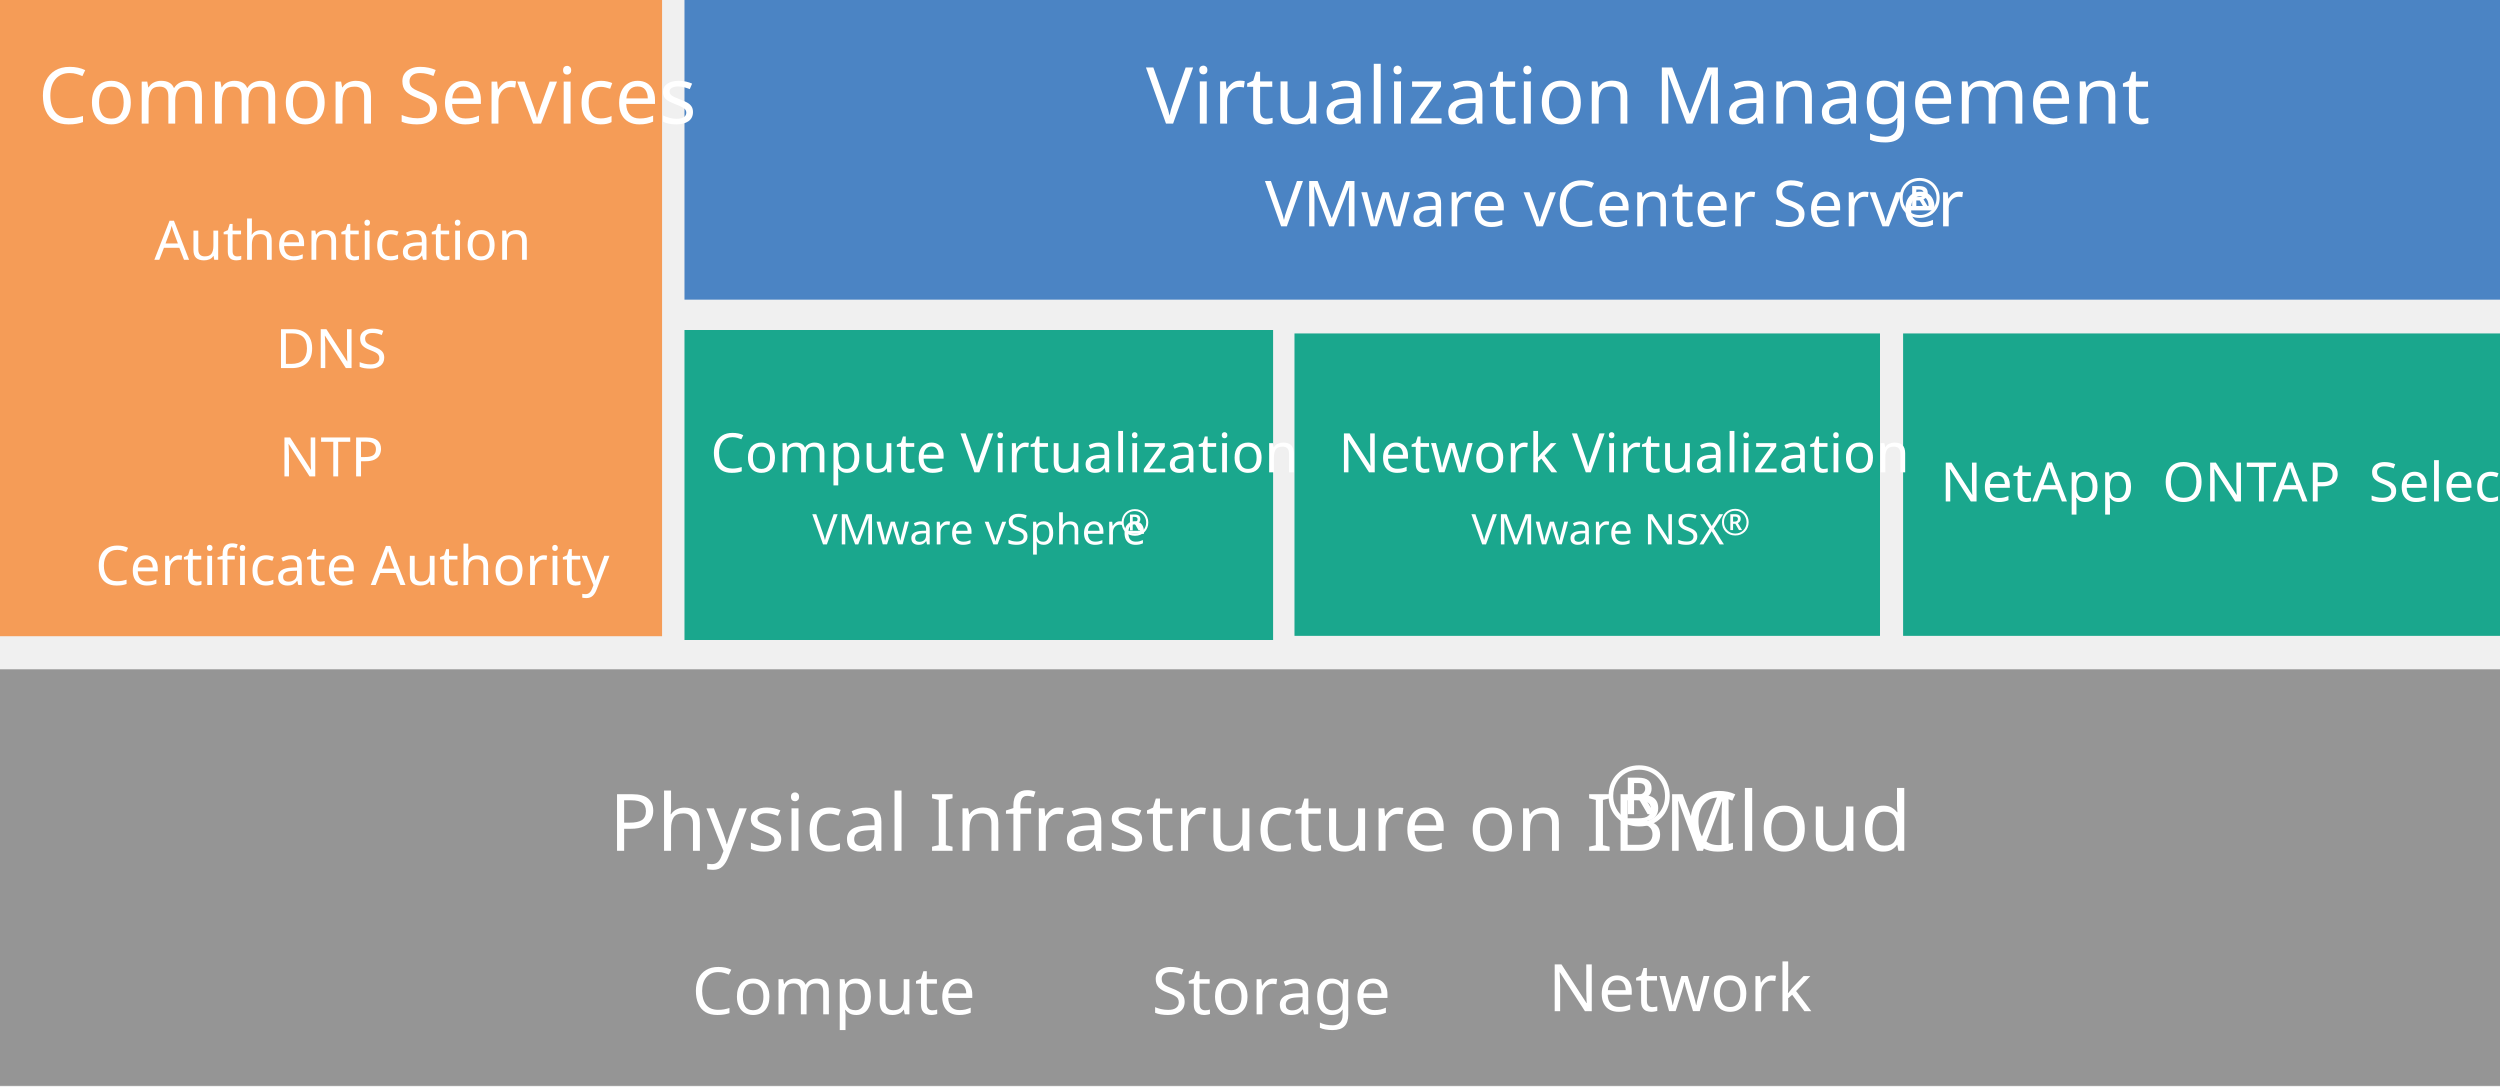
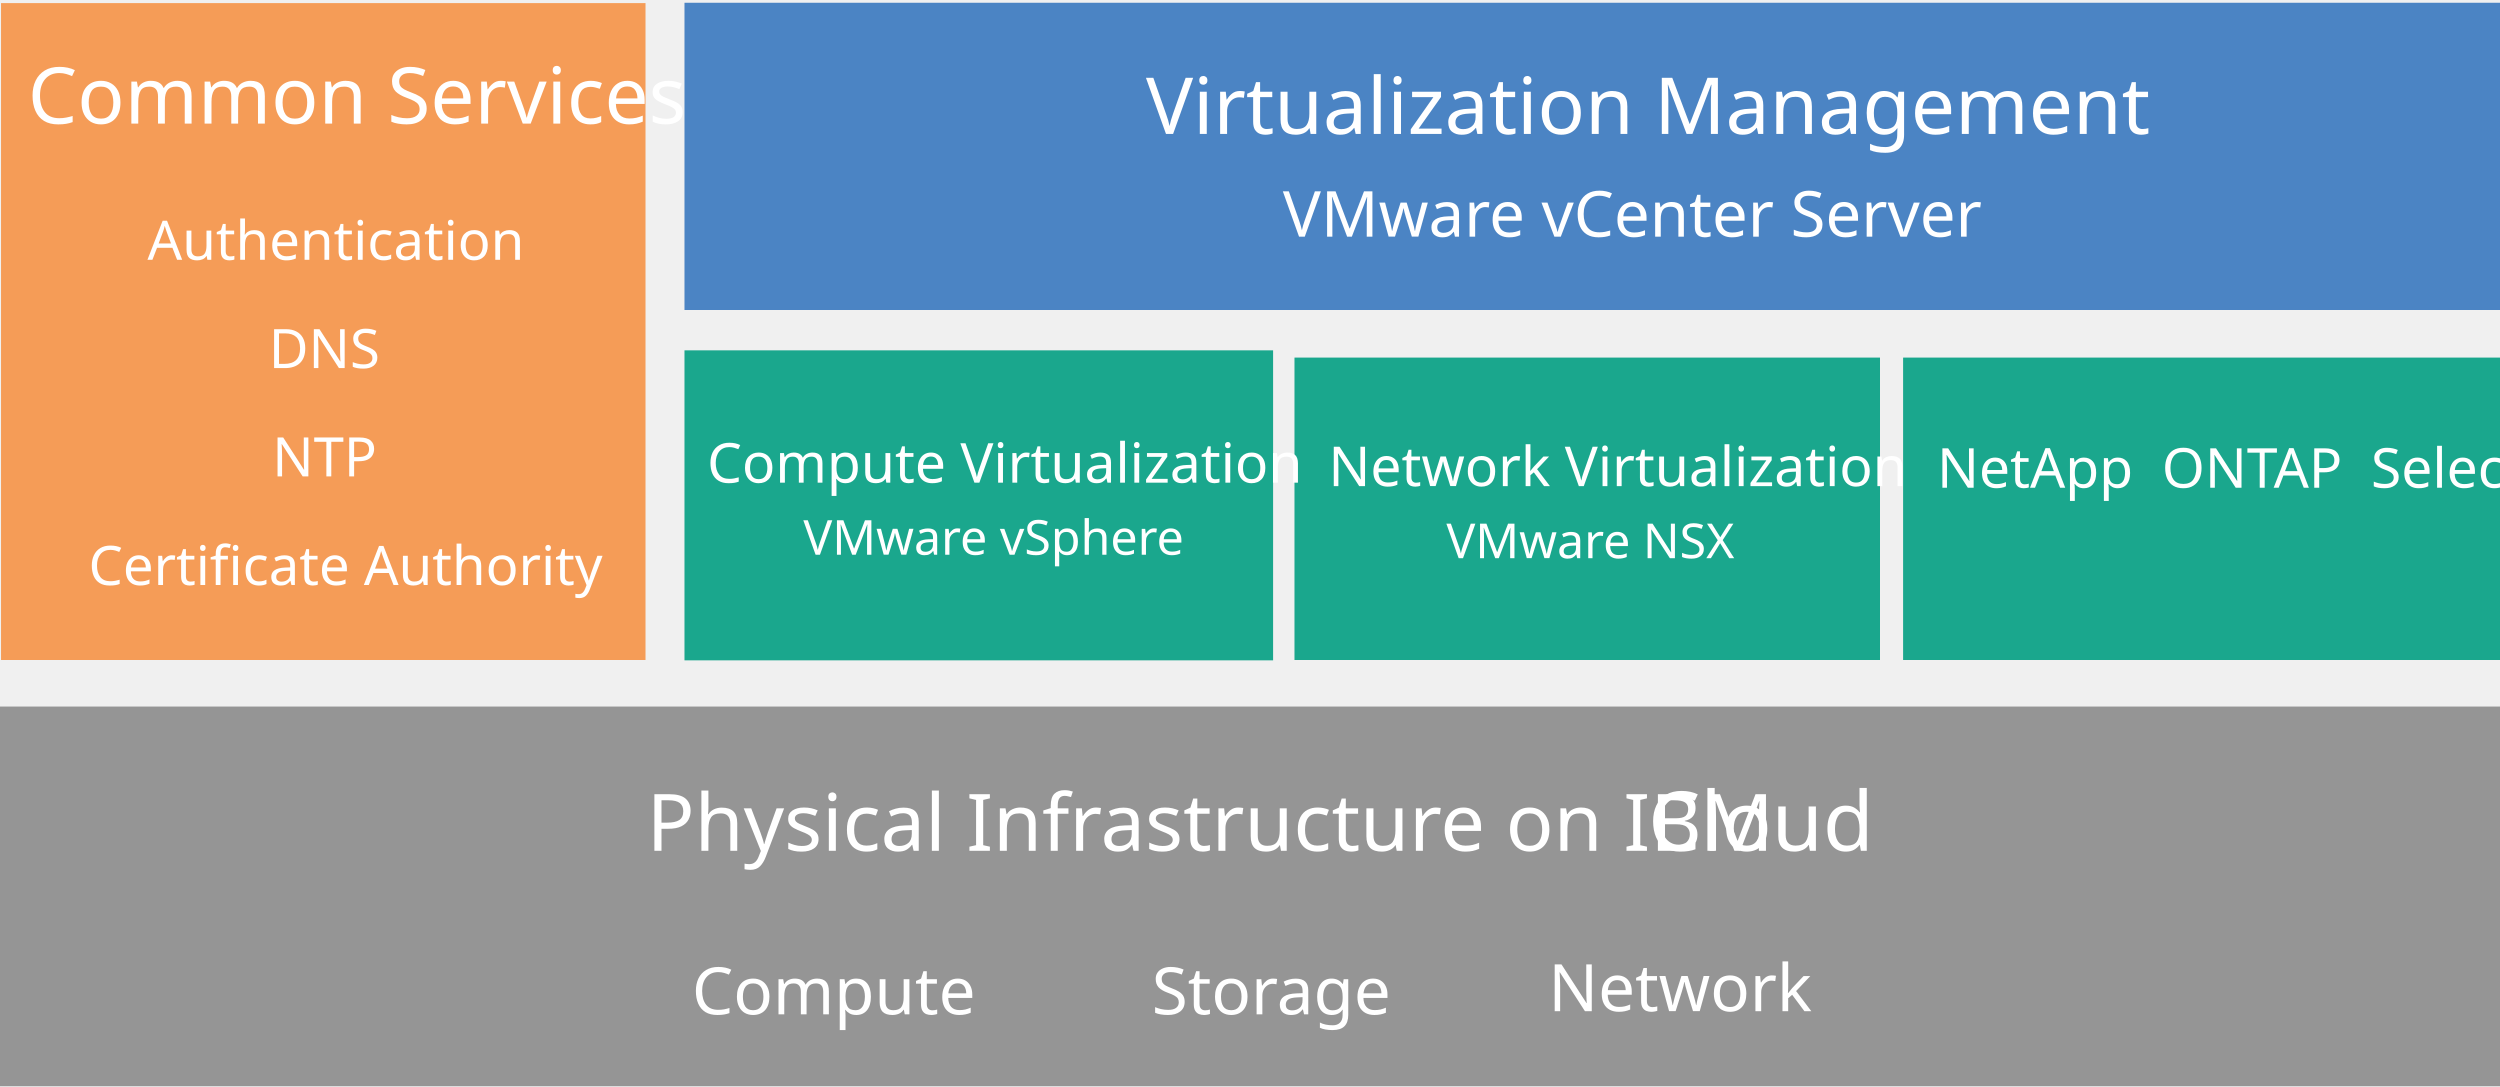
<svg xmlns="http://www.w3.org/2000/svg" version="1.1" id="Layer_1" x="0px" y="0px" viewBox="0 0 725 315" style="enable-background:new 0 0 725 315;" xml:space="preserve">
  <style type="text/css">
	.st0{fill:#4B84C4;}
	.st1{fill:#959595;}
	.st2{fill:#1AA78D;}
	.st3{fill:#F59C57;}
	.st4{fill:#FFFFFF;}
	.st5{font-family:'Roboto-Light';}
	.st6{font-size:22.717px;}
	.st7{font-size:15.794px;}
	.st8{font-size:22.814px;}
	.st9{font-size:18.426px;}
- 	.st10{font-size:12.284px;}
- 	.st11{font-size:10.529px;}
+ 	.st10{font-size:16px;}
+ 	.st11{font-size:14px;}
	.st12{font-size:23px;}
- 	.st13{font-size:24.167px;}
- 	.st14{font-size:31.417px;}
- 	.st15{font-size:24px;}
- 	.st16{font-size:19px;}
+ 	.st13{font-size:31.417px;}
+ 	.st14{font-size:24px;}
+ 	.st15{font-size:19px;}
</style>
-   <rect x="198.5" y="-2.2" class="st0" width="526.5" height="89.1" />
-   <rect x="-2.7" y="194.1" class="st1" width="727.7" height="120.8" />
-   <rect x="198.5" y="95.7" class="st2" width="170.7" height="89.9" />
-   <rect x="375.4" y="96.7" class="st2" width="169.8" height="87.7" />
-   <rect x="551.9" y="96.7" class="st2" width="173.1" height="87.7" />
+   <rect x="198.5" y="0.8" class="st0" width="526.5" height="89.1" />
+   <rect x="-0.3" y="204.9" class="st1" width="725.3" height="110.1" />
+   <rect x="198.5" y="101.6" class="st2" width="170.7" height="89.9" />
+   <rect x="375.4" y="103.7" class="st2" width="169.8" height="87.7" />
+   <rect x="551.9" y="103.7" class="st2" width="173.1" height="87.7" />
  <g id="Layer_2">
-     <rect x="-2.7" y="-2.2" class="st3" width="194.7" height="186.7" />
+     <rect x="0.3" y="0.9" class="st3" width="186.9" height="190.5" />
  </g>
  <g id="Layer_4">
-     <text transform="matrix(1 0 0 1 11.0529 35.8409)" class="st4 st5 st6">Common Services</text>
-     <text transform="matrix(1 0 0 1 44.7579 75.3497)">
+     <text transform="matrix(1 0 0 1 8.0529 35.8409)" class="st4 st5 st6">Common Services</text>
+     <text transform="matrix(1 0 0 1 42.7579 75.3497)">
      <tspan x="0" y="0" class="st4 st5 st7">Authentication</tspan>
      <tspan x="35.2" y="31.4" class="st4 st5 st7">DNS</tspan>
      <tspan x="36.2" y="62.8" class="st4 st5 st7">NTP</tspan>
      <tspan x="-17.1" y="94.3" class="st4 st5 st7">Certificate Authority</tspan>
    </text>
  </g>
-   <text transform="matrix(1 0 0 1 332.3229 35.8409)">
+   <text transform="matrix(1 0 0 1 332.3229 38.8409)">
    <tspan x="0" y="0" class="st4 st5 st8">Virtualization Management</tspan>
-     <tspan x="34.5" y="29.8" class="st4 st5 st9">VMware vCenter Server </tspan>
-     <tspan x="217.8" y="27.2" class="st4 st5 st7">®</tspan>
+     <tspan x="39.7" y="29.8" class="st4 st5 st9">VMware vCenter Server</tspan>
  </text>
-   <text transform="matrix(1 0 0 1 206.0548 136.9747)">
-     <tspan x="0" y="0" class="st4 st5 st7">Compute Virtualization</tspan>
-     <tspan x="29.5" y="20.9" class="st4 st5 st10">VMware vSphere </tspan>
-     <tspan x="118.7" y="18.3" class="st4 st5 st11">®</tspan>
+   <text transform="matrix(1 0 0 1 205.0602 139.9747)">
+     <tspan x="0" y="0" class="st4 st5 st10">Compute Virtualization</tspan>
+     <tspan x="27.9" y="20.9" class="st4 st5 st11">VMware vSphere</tspan>
  </text>
-   <text transform="matrix(1 0 0 1 562.7335 145.4337)" class="st4 st5 st7">NetApp  ONTAP  Select</text>
-   <text transform="matrix(1 0 0 1 388.2081 136.9747)">
-     <tspan x="0" y="0" class="st4 st5 st7">Network Virtualization</tspan>
-     <tspan x="38.5" y="20.9" class="st4 st5 st10">VMware NSX</tspan>
-     <tspan x="104.1" y="18.3" class="st4 st5 st11">  </tspan>
+   <text transform="matrix(1 0 0 1 561.7472 141.4337)" class="st4 st5 st10">NetApp  ONTAP  Select</text>
+   <text transform="matrix(1 0 0 1 385.2491 140.9747)">
+     <tspan x="0" y="0" class="st4 st5 st10">Network Virtualization</tspan>
+     <tspan x="34.2" y="20.9" class="st4 st5 st11">VMware NSX</tspan>
+     <tspan x="108.9" y="18.3" class="st4 st5 st11">  </tspan>
  </text>
-   <text transform="matrix(1 0 0 1 176.7052 246.7403)">
-     <tspan x="0" y="0" class="st4 st5 st12">Physical Infrastructure on IBM </tspan>
-     <tspan x="288.6" y="-7.3" class="st4 st5 st13">®</tspan>
-     <tspan x="298.7" y="0" class="st4 st5 st14">  </tspan>
-     <tspan x="312.1" y="0" class="st4 st5 st15">Cloud</tspan>
+   <text transform="matrix(1 0 0 1 187.5363 246.7403)">
+     <tspan x="0" y="0" class="st4 st5 st12">Physical Infrastructure on IBM</tspan>
+     <tspan x="283.7" y="0" class="st4 st5 st13"> </tspan>
+     <tspan x="290.4" y="0" class="st4 st5 st14">Cloud</tspan>
  </text>
-   <text transform="matrix(1 0 0 1 200.6517 294.1616)" class="st4 st5 st16">Compute</text>
-   <text transform="matrix(1 0 0 1 334.018 294.1616)" class="st4 st5 st16">Storage </text>
-   <text transform="matrix(1 0 0 1 449.0178 293.2401)" class="st4 st5 st16">Network</text>
-   <text transform="matrix(1 0 0 1 498.8579 155.1814)" class="st4 st5 st11">®</text>
+   <text transform="matrix(1 0 0 1 200.6517 294.1616)" class="st4 st5 st15">Compute</text>
+   <text transform="matrix(1 0 0 1 334.018 294.1616)" class="st4 st5 st15">Storage </text>
+   <text transform="matrix(1 0 0 1 449.0178 293.2401)" class="st4 st5 st15">Network</text>
</svg>
